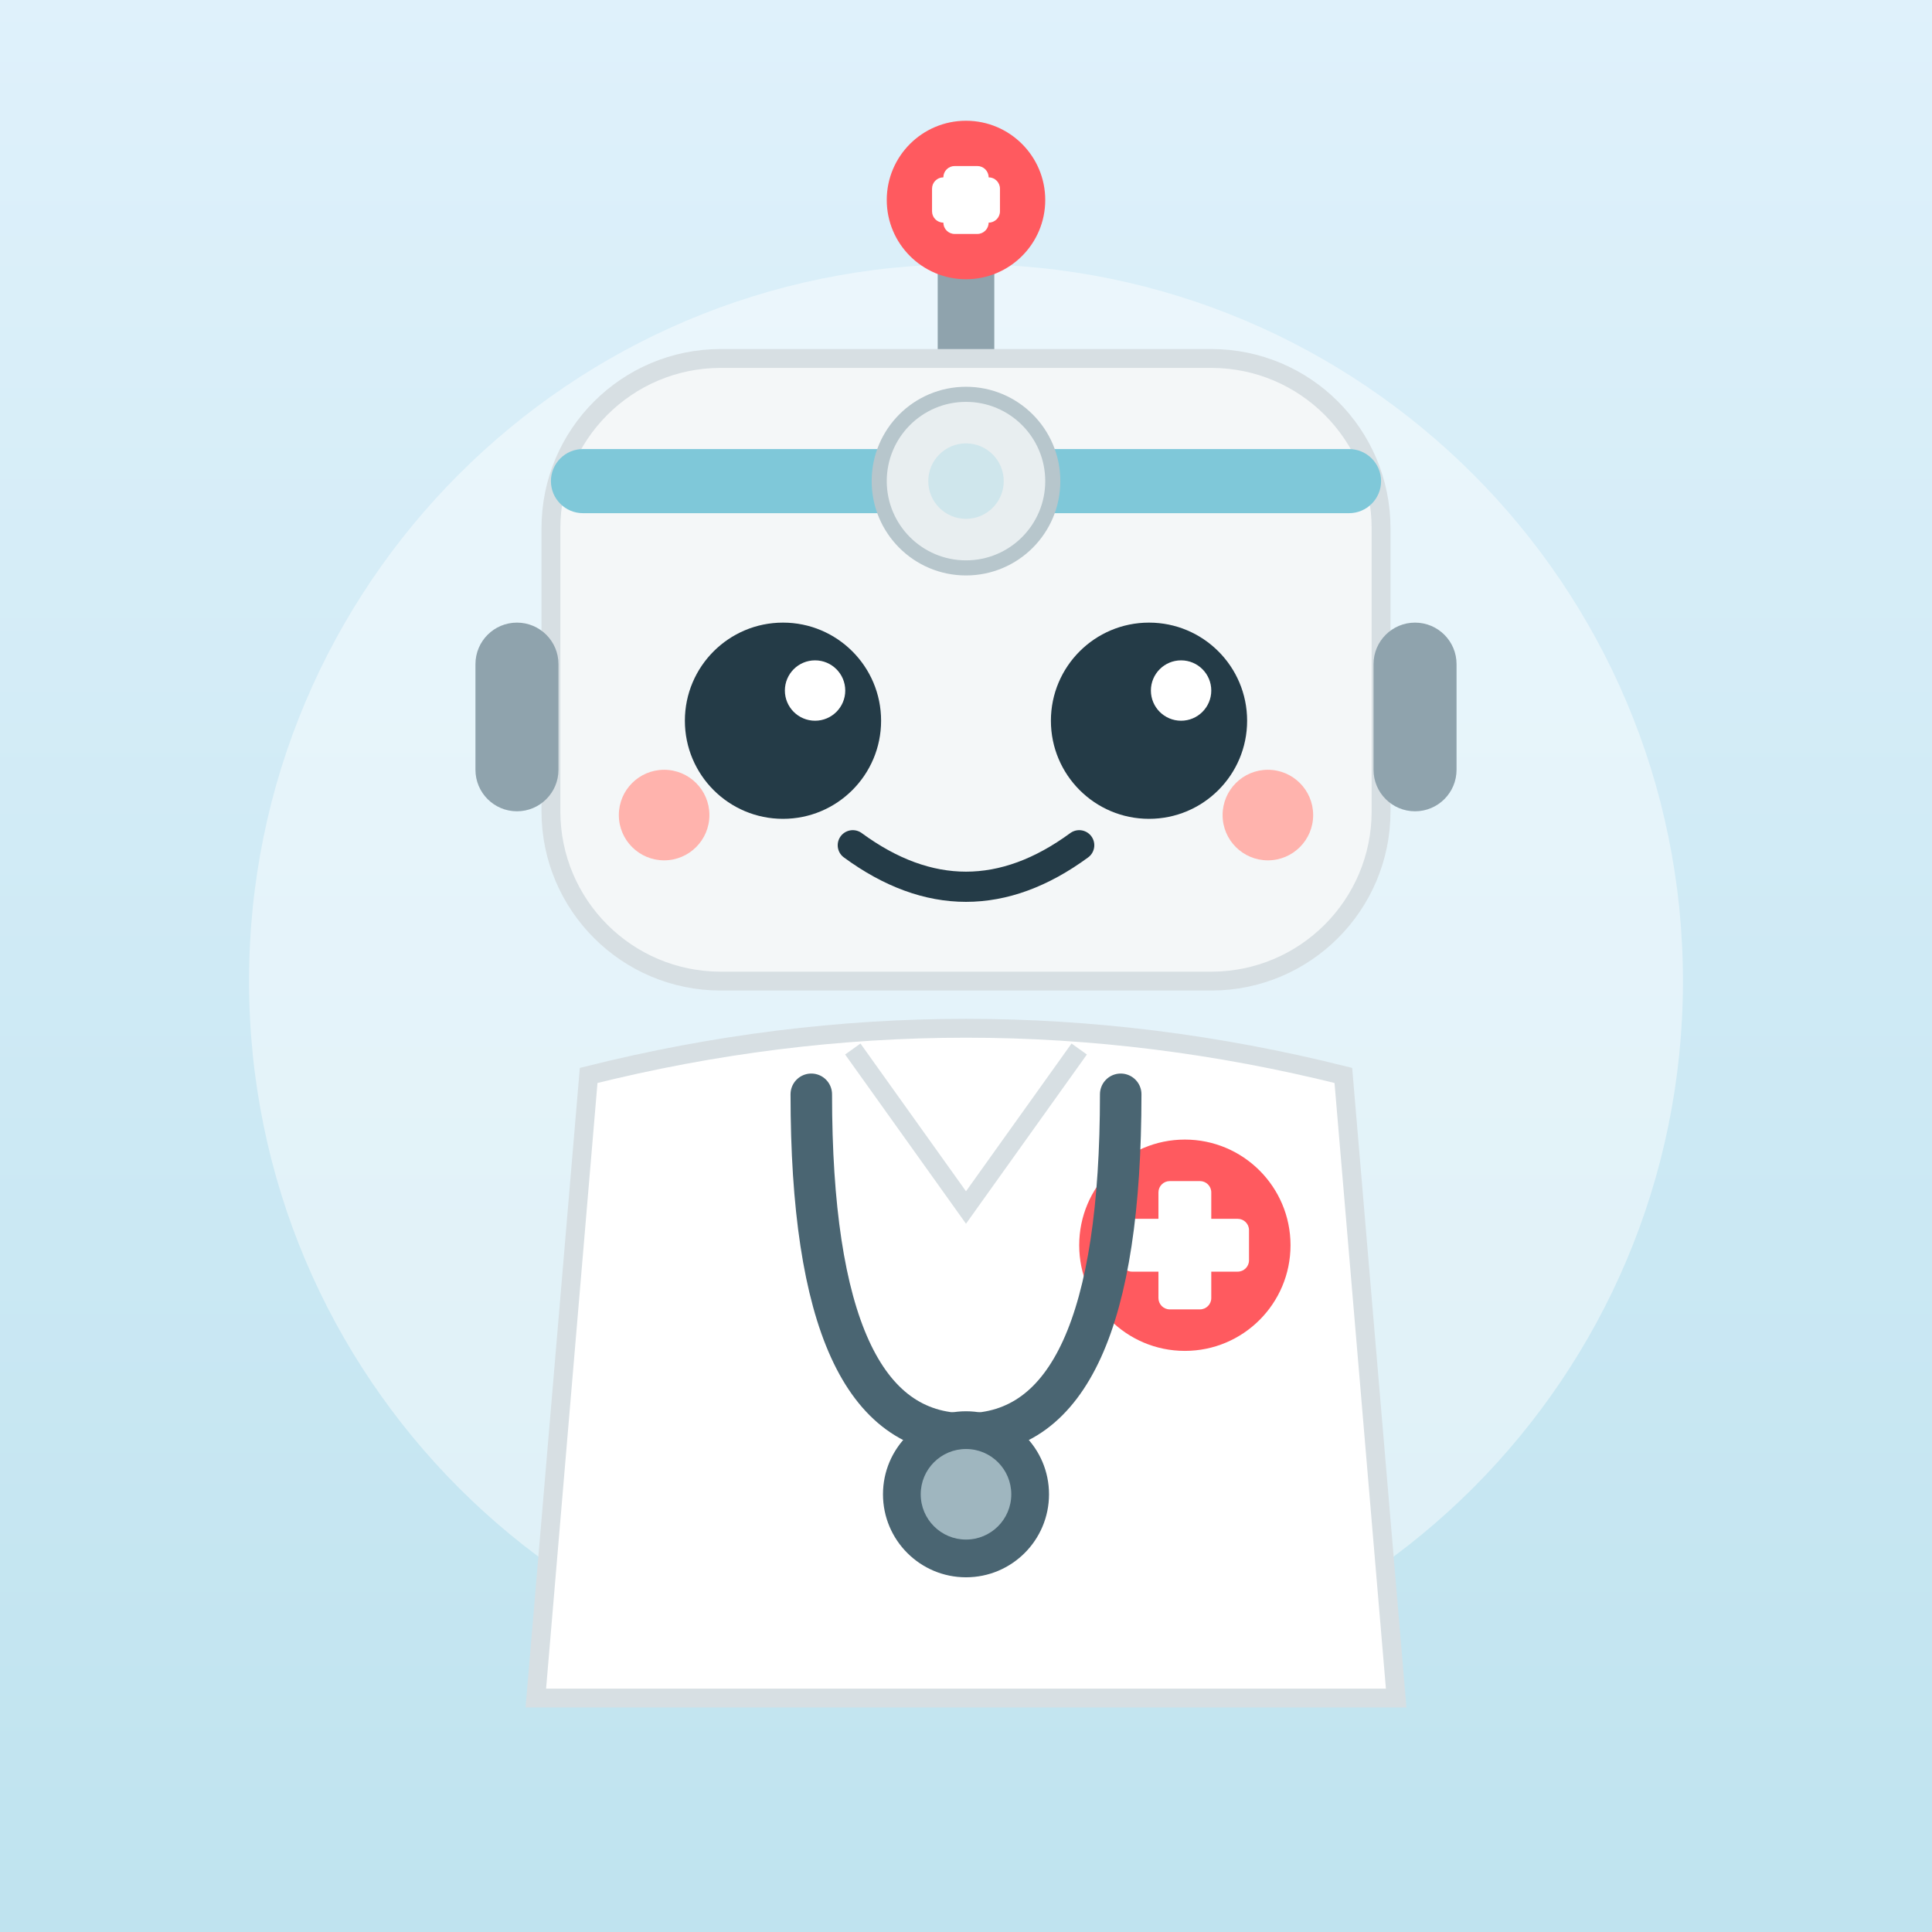
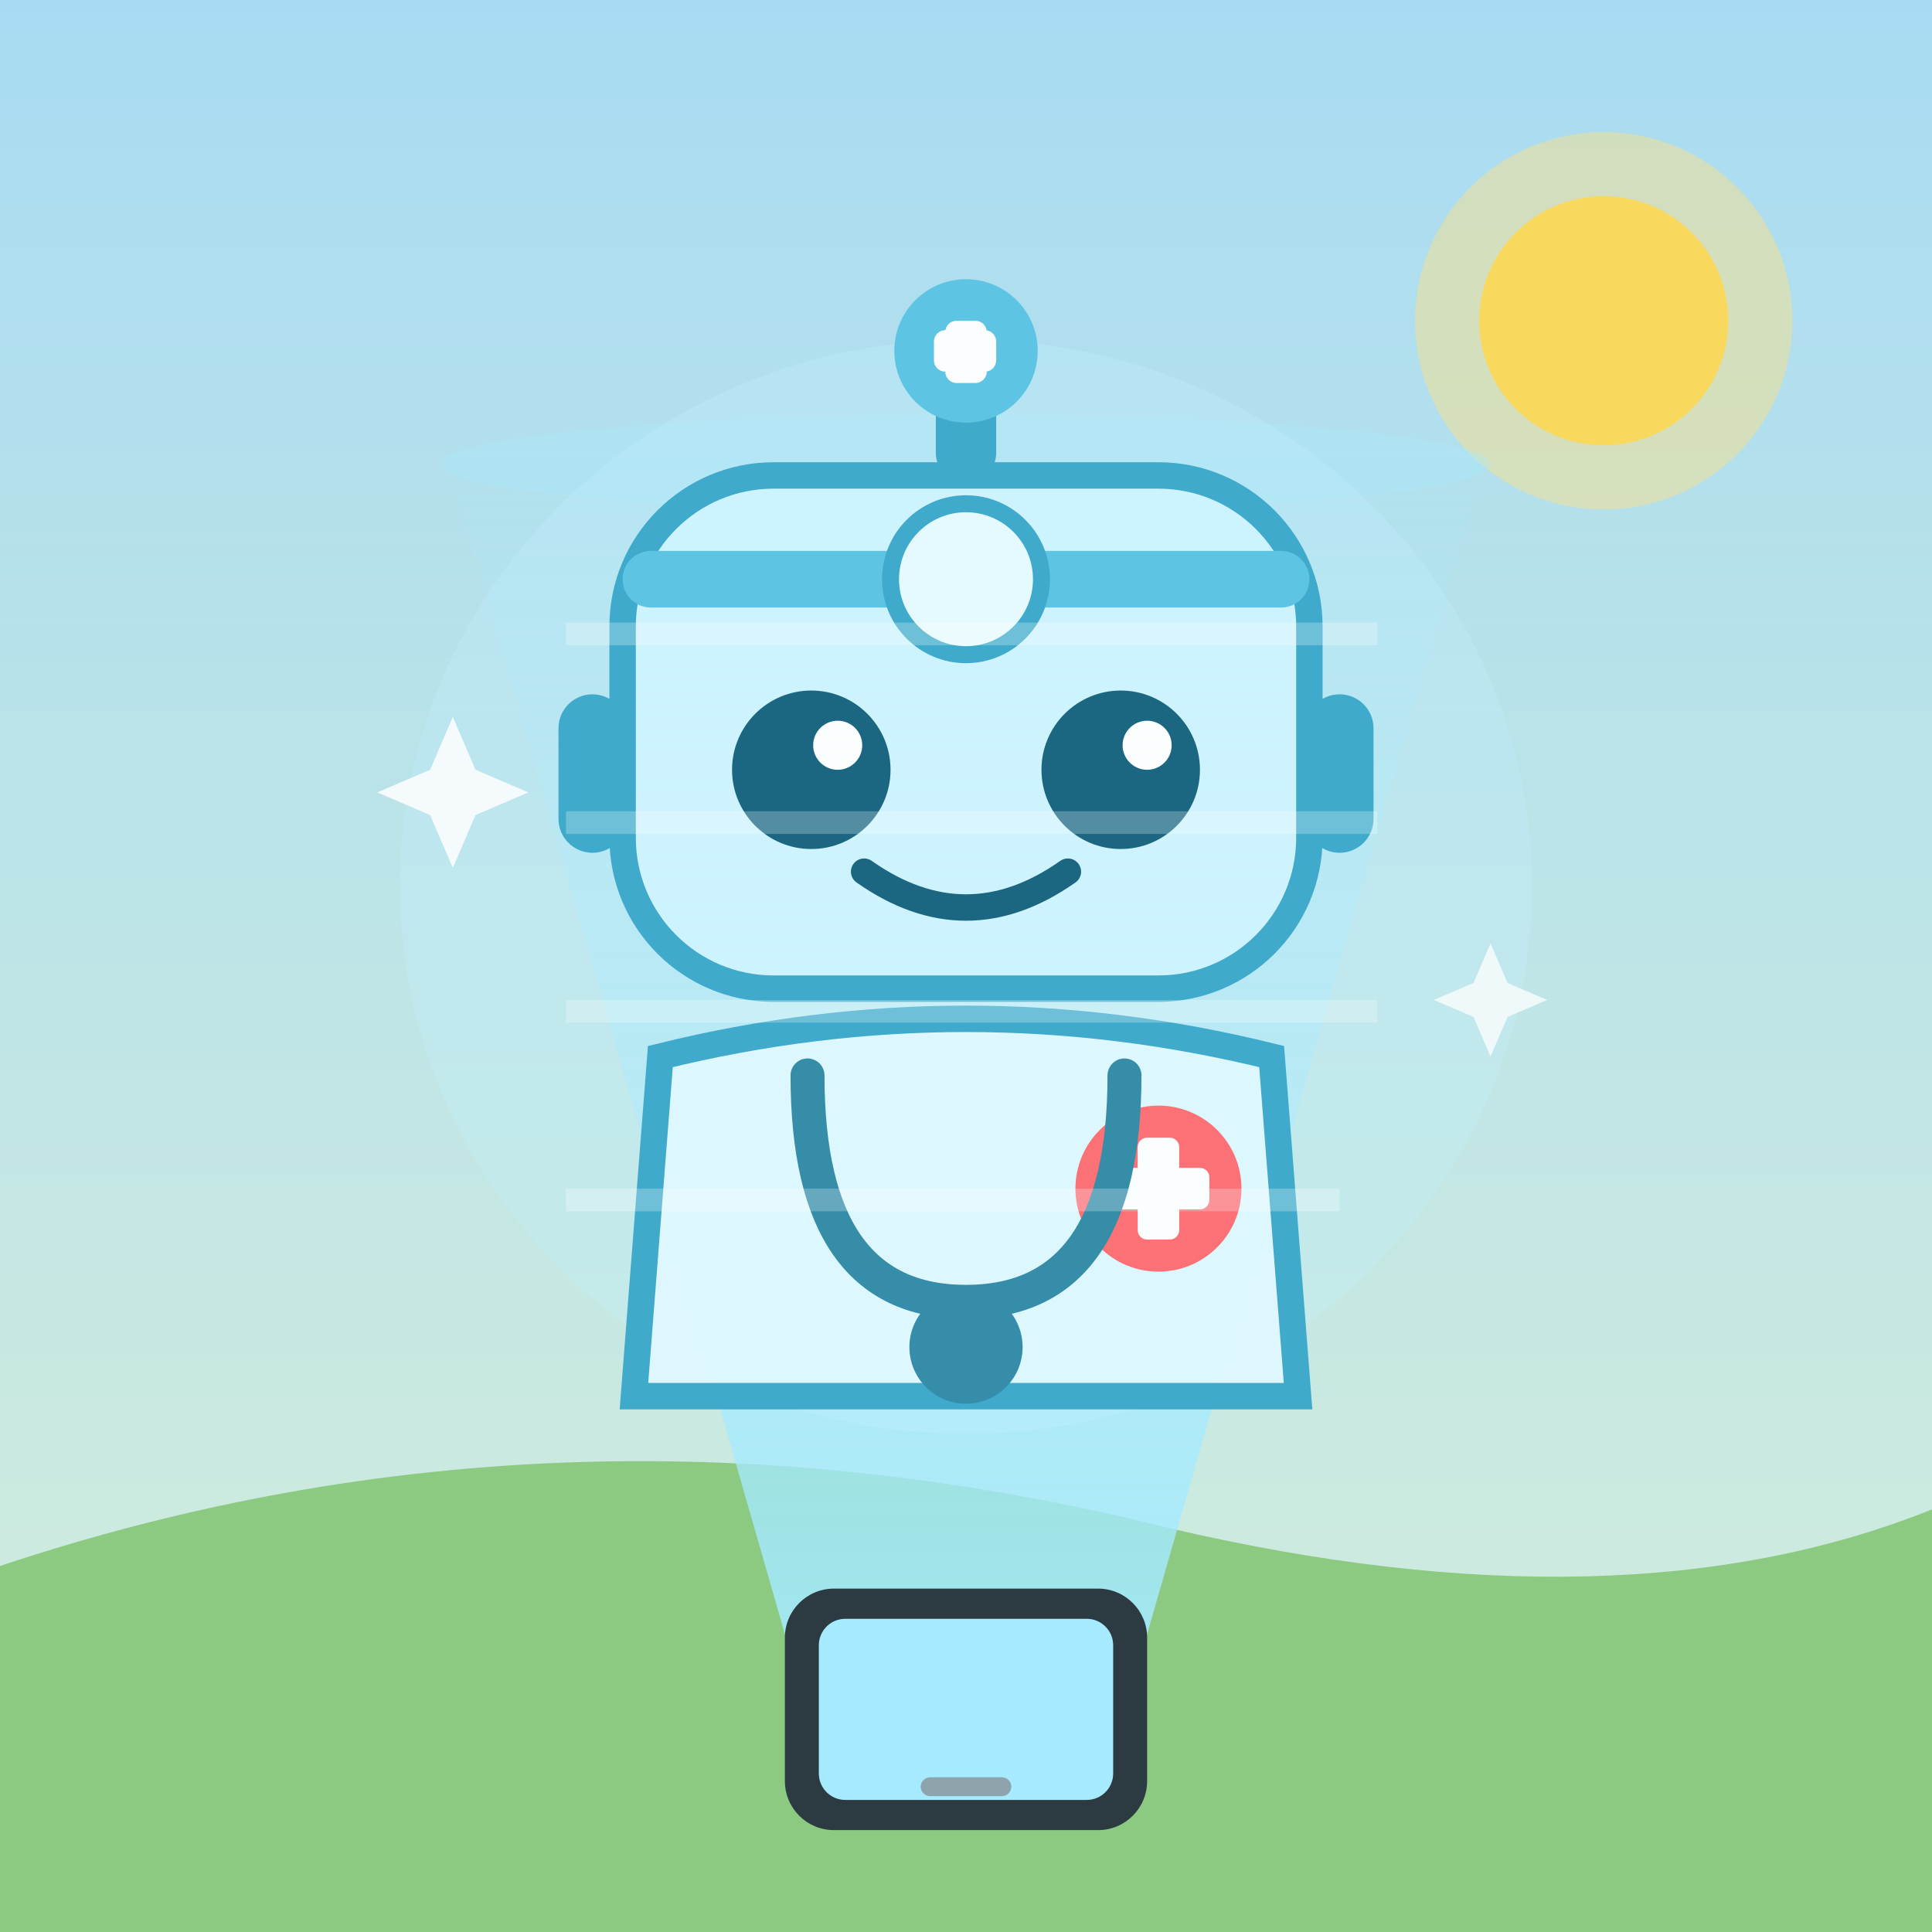
<svg xmlns="http://www.w3.org/2000/svg" width="1024" height="1024" viewBox="0 0 1024 1024">
  <defs>
    <linearGradient id="sky" x1="0" y1="0" x2="0" y2="1">
-       <stop offset="0" stop-color="#dff1fb" />
-       <stop offset="1" stop-color="#bfe3ef" />
+       <stop offset="0" stop-color="#a8dbf2" />
+       <stop offset="1" stop-color="#d5eedb" />
+     </linearGradient>
+     <linearGradient id="beam" x1="0" y1="1" x2="0" y2="0">
+       <stop offset="0" stop-color="#a5eaff" stop-opacity="0.9" />
+       <stop offset="1" stop-color="#a5eaff" stop-opacity="0.05" />
    </linearGradient>
  </defs>
  <rect width="1024" height="1024" fill="url(#sky)" />
-   <circle cx="512" cy="520" r="380" fill="#ffffff" opacity="0.45" />
-   <rect x="497" y="120" width="30" height="80" rx="15" fill="#8fa3ad" />
-   <circle cx="512" cy="106" r="42" fill="#ff5a5f" />
-   <rect x="500" y="88" width="24" height="36" rx="6" fill="#ffffff" />
-   <rect x="494" y="94" width="36" height="24" rx="6" fill="#ffffff" />
-   <rect x="292" y="190" width="440" height="330" rx="90" fill="#f4f7f8" />
-   <rect x="292" y="190" width="440" height="330" rx="90" fill="none" stroke="#d7dfe3" stroke-width="10" />
-   <rect x="292" y="238" width="440" height="34" rx="17" fill="#7fc8d9" />
-   <circle cx="512" cy="255" r="46" fill="#e8eef0" stroke="#b7c6cc" stroke-width="8" />
-   <circle cx="512" cy="255" r="20" fill="#cfe6ec" />
-   <circle cx="415" cy="382" r="52" fill="#243b47" />
-   <circle cx="609" cy="382" r="52" fill="#243b47" />
-   <circle cx="432" cy="366" r="16" fill="#ffffff" />
-   <circle cx="626" cy="366" r="16" fill="#ffffff" />
-   <circle cx="352" cy="432" r="24" fill="#ffb3ad" />
-   <circle cx="672" cy="432" r="24" fill="#ffb3ad" />
-   <path d="M452 448 Q512 492 572 448" fill="none" stroke="#243b47" stroke-width="16" stroke-linecap="round" />
-   <rect x="252" y="330" width="44" height="100" rx="22" fill="#8fa3ad" />
-   <rect x="728" y="330" width="44" height="100" rx="22" fill="#8fa3ad" />
-   <path d="M312 570 Q512 520 712 570 L740 900 L284 900 Z" fill="#ffffff" stroke="#d7dfe3" stroke-width="10" />
-   <path d="M452 556 L512 640 L572 556" fill="none" stroke="#d7dfe3" stroke-width="10" />
-   <g transform="translate(628 660)">
-     <circle r="56" fill="#ff5a5f" />
-     <rect x="-14" y="-34" width="28" height="68" rx="6" fill="#ffffff" />
-     <rect x="-34" y="-14" width="68" height="28" rx="6" fill="#ffffff" />
+   <circle cx="850" cy="170" r="100" fill="#f7e08c" opacity="0.5" />
+   <circle cx="850" cy="170" r="66" fill="#f9d95d" />
+   <path d="M0 830 Q300 730 620 810 Q860 866 1024 800 L1024 1024 L0 1024 Z" fill="#8cc981" />
+   <path d="M420 880 L604 880 L788 240 L236 240 Z" fill="url(#beam)" />
+   <ellipse cx="512" cy="246" rx="278" ry="26" fill="#a5eaff" opacity="0.3" />
+   <g opacity="0.95">
+     <ellipse cx="512" cy="470" rx="300" ry="290" fill="#c4f1ff" opacity="0.28" />
+     <rect x="496" y="196" width="32" height="60" rx="16" fill="#3aa7c9" />
+     <circle cx="512" cy="186" r="38" fill="#59c3e3" />
+     <rect x="501" y="170" width="22" height="33" rx="6" fill="#ffffff" />
+     <rect x="495" y="175" width="33" height="22" rx="6" fill="#ffffff" />
+     <rect x="330" y="252" width="364" height="272" rx="80" fill="#cff3ff" stroke="#3aa7c9" stroke-width="14" />
+     <rect x="330" y="292" width="364" height="30" rx="15" fill="#59c3e3" />
+     <circle cx="512" cy="307" r="40" fill="#e8fbff" stroke="#3aa7c9" stroke-width="9" />
+     <circle cx="430" cy="408" r="42" fill="#14607c" />
+     <circle cx="594" cy="408" r="42" fill="#14607c" />
+     <circle cx="444" cy="395" r="13" fill="#ffffff" />
+     <circle cx="608" cy="395" r="13" fill="#ffffff" />
+     <path d="M458 462 Q512 500 566 462" fill="none" stroke="#14607c" stroke-width="14" stroke-linecap="round" />
+     <rect x="296" y="368" width="36" height="84" rx="18" fill="#3aa7c9" />
+     <rect x="692" y="368" width="36" height="84" rx="18" fill="#3aa7c9" />
+     <path d="M350 560 Q512 520 674 560 L688 740 L336 740 Z" fill="#e0f8ff" stroke="#3aa7c9" stroke-width="14" />
+     <g transform="translate(614 630)">
+       <circle r="44" fill="#ff6b70" />
+       <rect x="-11" y="-27" width="22" height="54" rx="5" fill="#ffffff" />
+       <rect x="-27" y="-11" width="54" height="22" rx="5" fill="#ffffff" />
+     </g>
+     <path d="M428 570 Q428 690 512 690 Q596 690 596 570" fill="none" stroke="#2f88a5" stroke-width="18" stroke-linecap="round" />
+     <circle cx="512" cy="714" r="30" fill="#2f88a5" />
+     <g fill="#ffffff" opacity="0.25">
+       <rect x="300" y="330" width="430" height="12" />
+       <rect x="300" y="430" width="430" height="12" />
+       <rect x="300" y="530" width="430" height="12" />
+       <rect x="300" y="630" width="410" height="12" />
+     </g>
  </g>
-   <path d="M430 580 Q430 760 512 760 Q594 760 594 580" fill="none" stroke="#4a6572" stroke-width="22" stroke-linecap="round" />
-   <circle cx="512" cy="792" r="44" fill="#4a6572" />
-   <circle cx="512" cy="792" r="24" fill="#9fb6bf" />
+   <g transform="translate(512 900)">
+     <rect x="-96" y="-58" width="192" height="128" rx="26" fill="#2c3a42" />
+     <rect x="-78" y="-42" width="156" height="96" rx="14" fill="#a5eaff" />
+     <rect x="-24" y="42" width="48" height="10" rx="5" fill="#8fa3ad" />
+   </g>
+   <path d="M240 380 L252 408 L280 420 L252 432 L240 460 L228 432 L200 420 L228 408 Z" fill="#ffffff" opacity="0.85" />
+   <path d="M790 500 L799 521 L820 530 L799 539 L790 560 L781 539 L760 530 L781 521 Z" fill="#ffffff" opacity="0.75" />
</svg>
